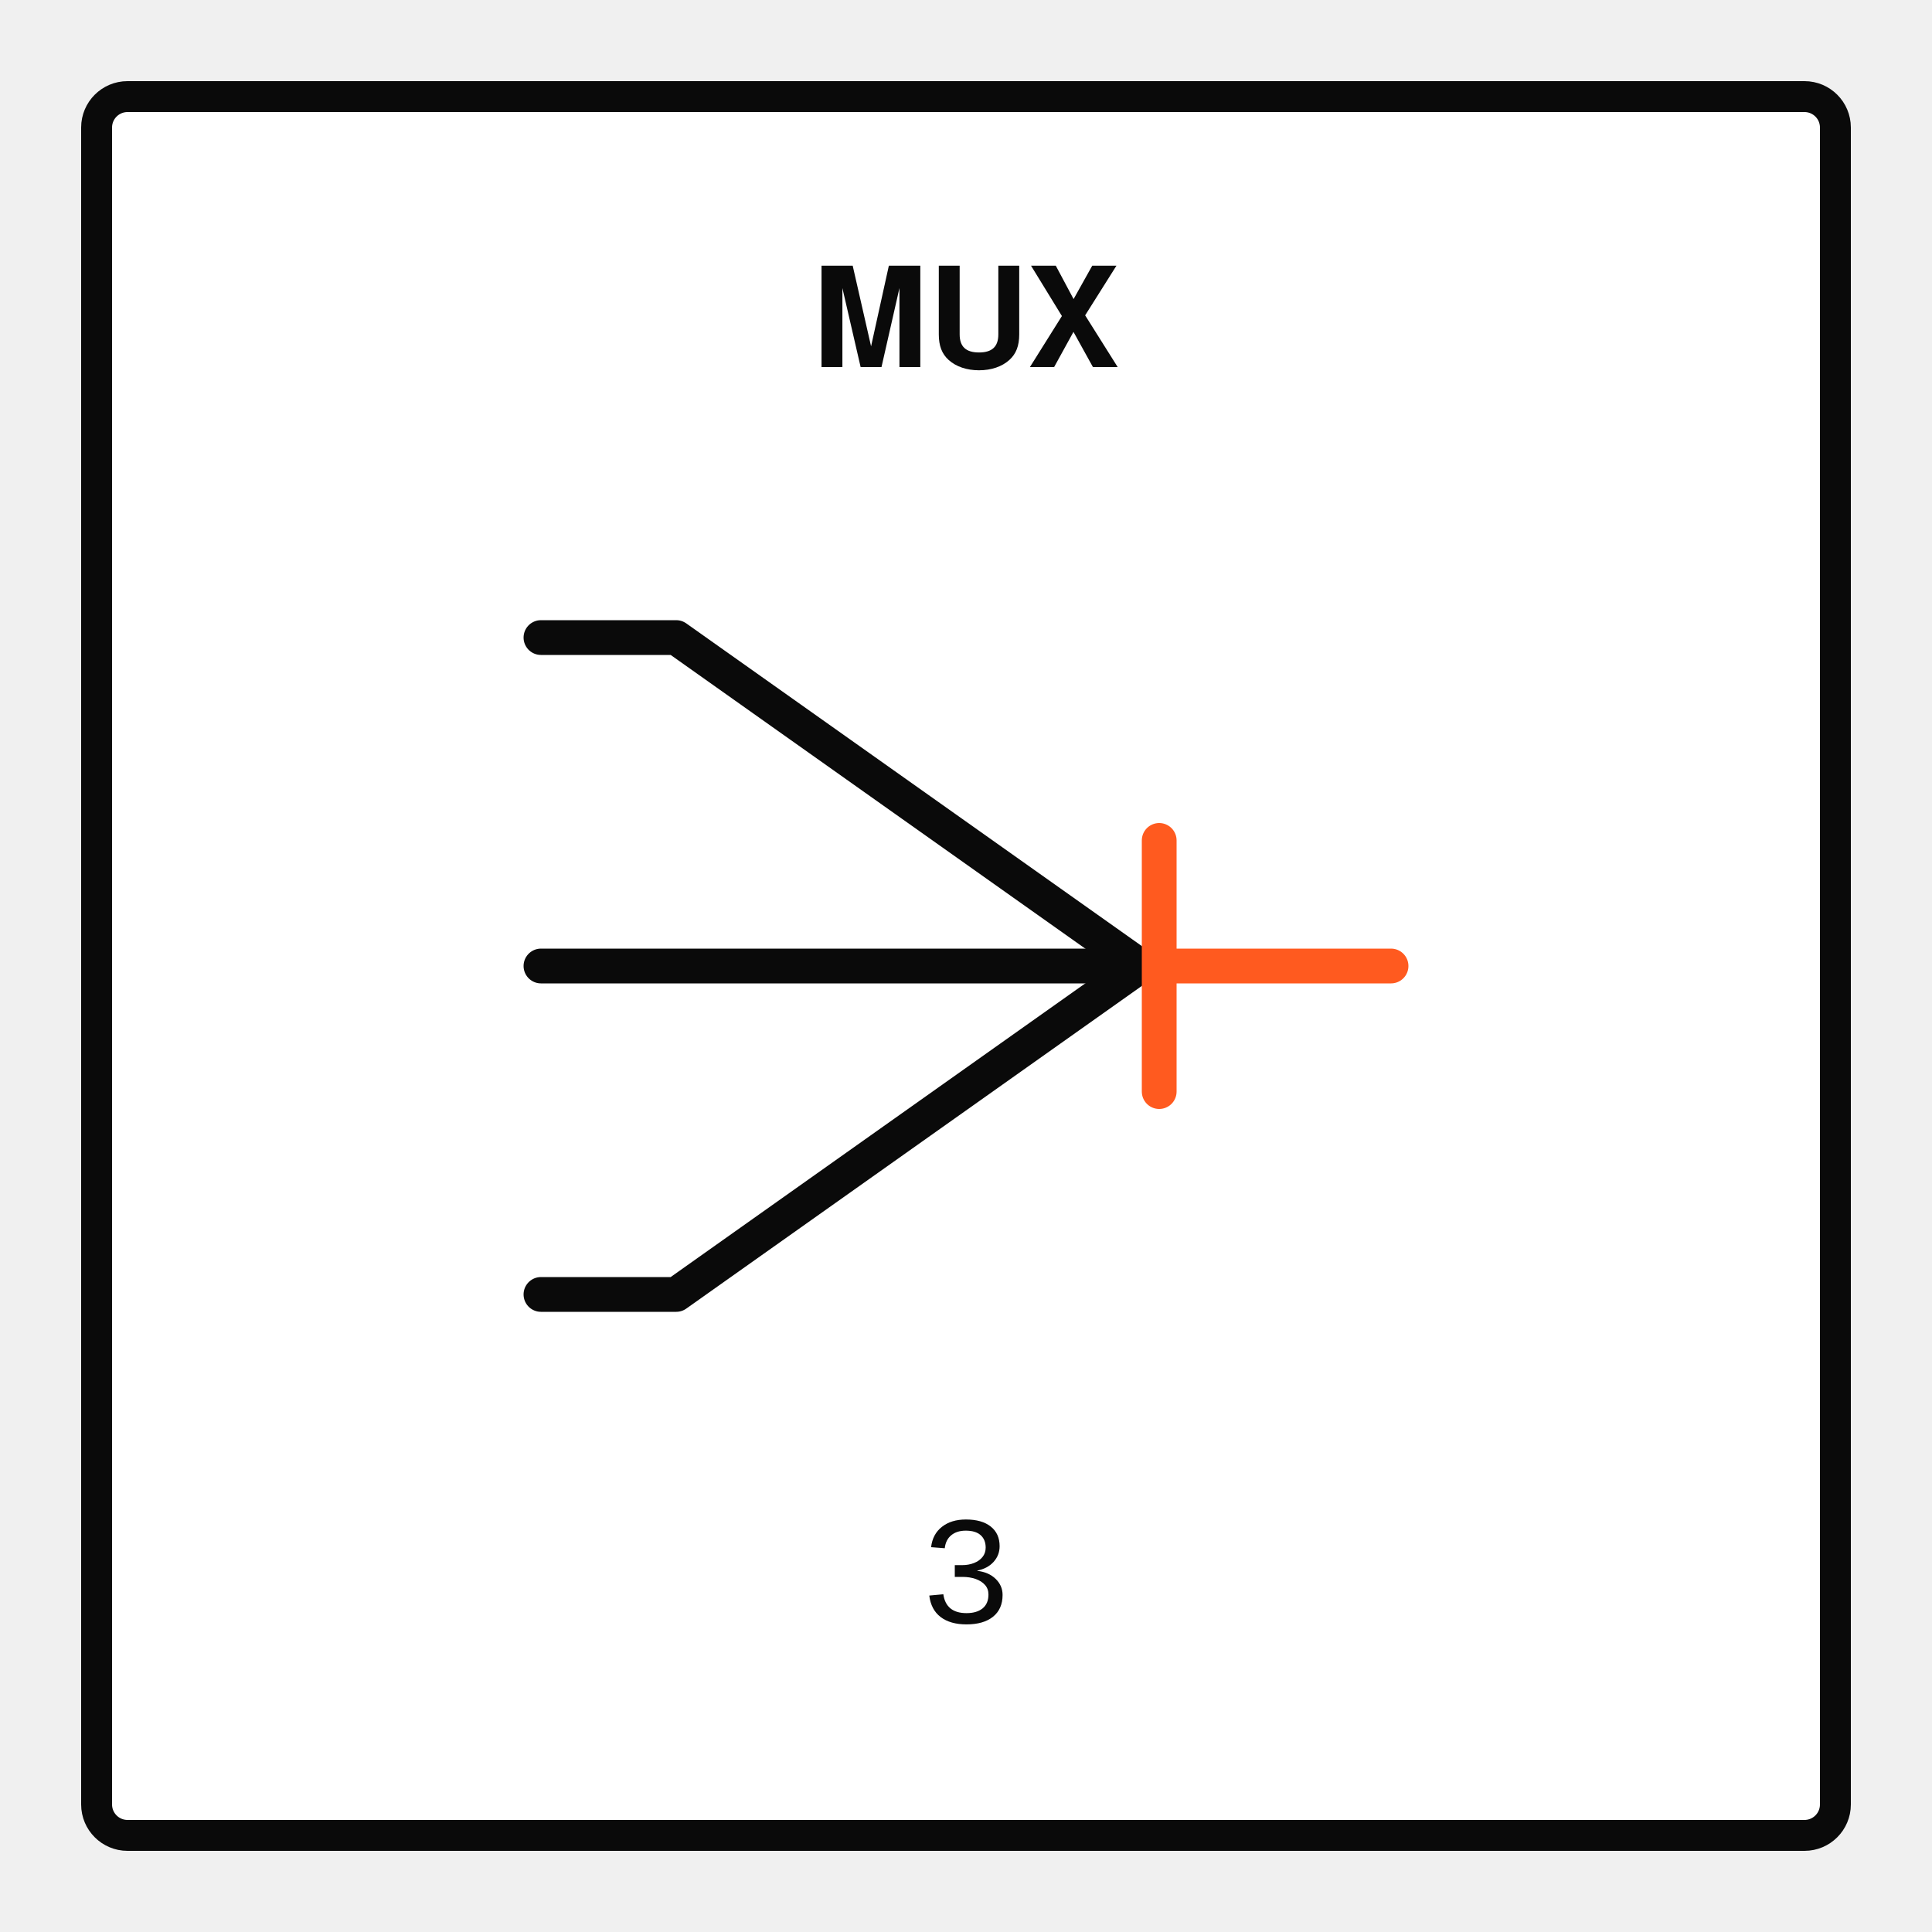
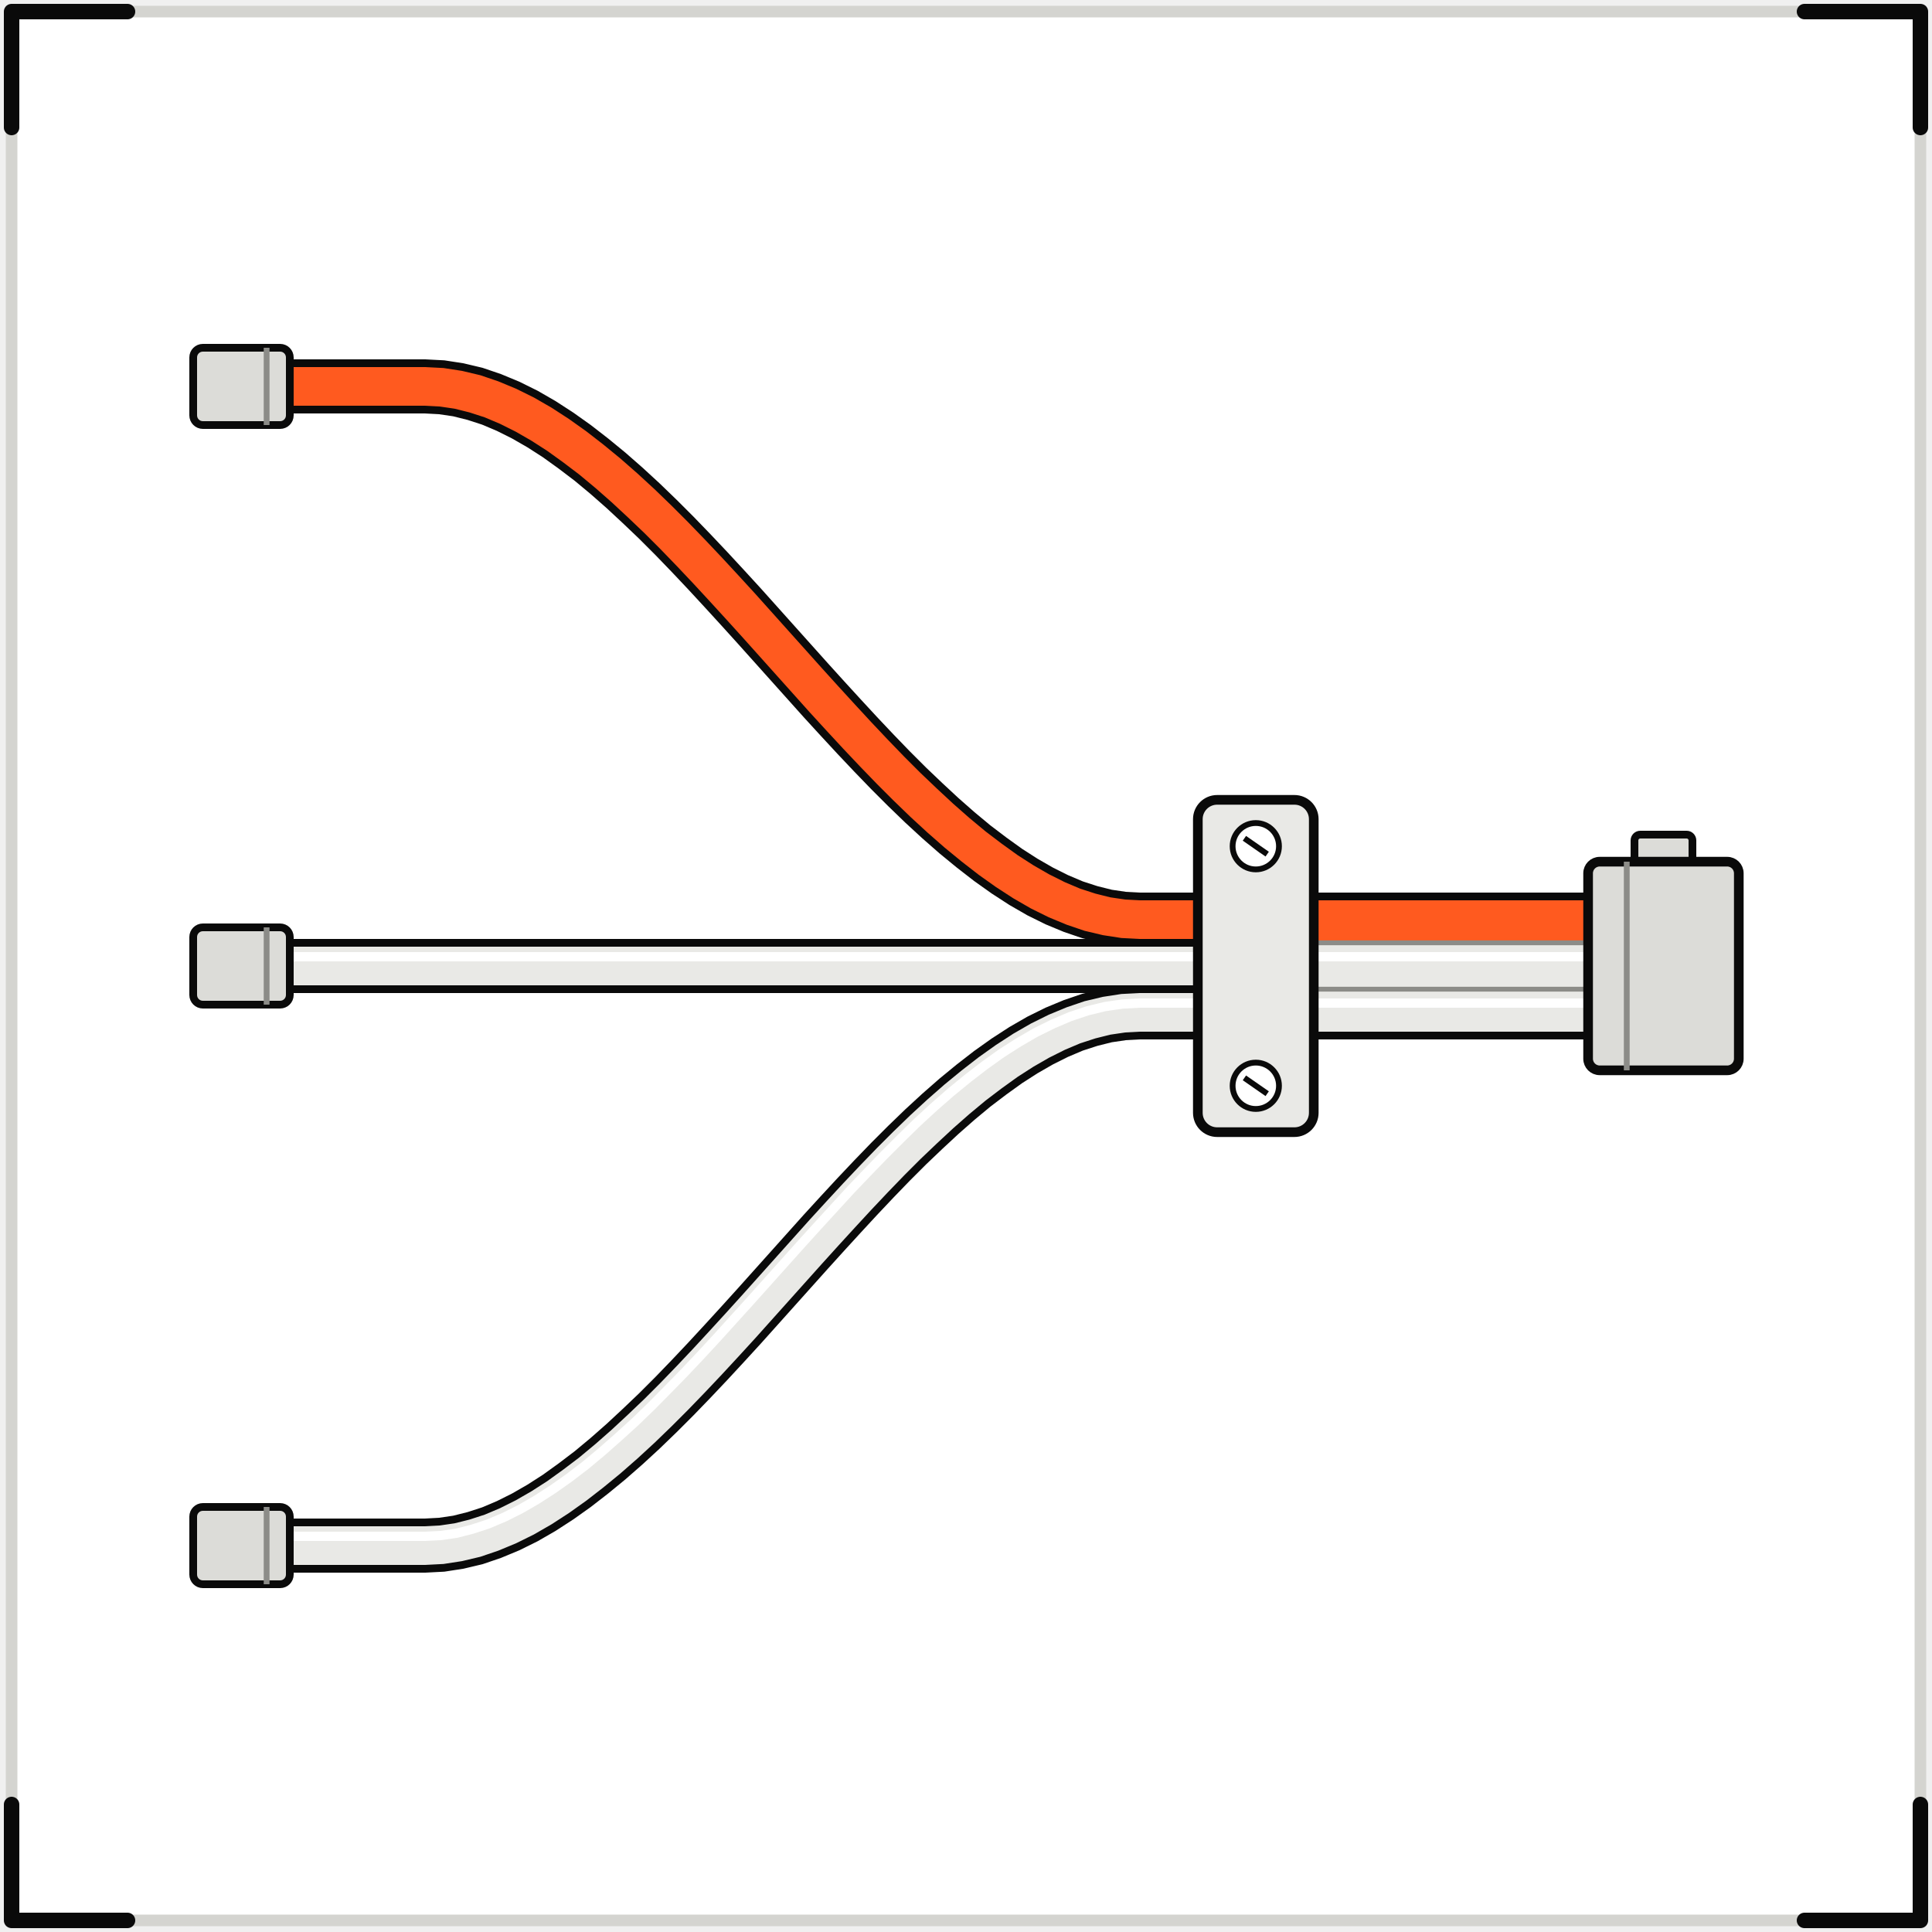
- <svg xmlns="http://www.w3.org/2000/svg" viewBox="0 0 1000 1000" width="1000" height="1000" role="img" aria-labelledby="title desc">
-   <rect x="50" y="50" width="900" height="900" rx="16" fill="#ffffff" stroke="#0a0a0a" stroke-width="16" />
-   <text x="500" y="190" text-anchor="middle" font-family="Helvetica, Arial, sans-serif" font-size="72" font-weight="600" fill="#0a0a0a">MUX</text>
-   <g fill="none" stroke="#0a0a0a" stroke-width="18" stroke-linecap="round" stroke-linejoin="round">
-     <g>
-       <path d="M 280 330 H 350 L 590 500" />
-       <path d="M 280 500 H 350 L 590 500" />
-       <path d="M 280 670 H 350 L 590 500" />
-       <path d="M 600 435 V 565 M 600 500 H 720" stroke="#ff5a1f" />
-     </g>
-   </g>
-   <text x="500" y="840" text-anchor="middle" font-family="'Courier New', monospace" font-size="80" fill="#0a0a0a">3</text>
+ <svg xmlns="http://www.w3.org/2000/svg" viewBox="0 0 1000 1000" width="1000" height="1000" fill="none">
+   <rect x="6" y="6" width="988" height="988" fill="#ffffff" stroke="#d4d4d0" stroke-width="6" />
+   <path d="M6 66V6H66M934 6H994V66M994 934V994H934M66 994H6V934" fill="none" stroke="#0a0a0a" stroke-width="8" stroke-linecap="round" stroke-linejoin="round" />
+   <path d="M100 188 L160 188 L220.1 188 L229.8 188.5 L239.5 190 L249.2 192.3 L258.6 195.5 L268 199.4 L277.3 204 L286.5 209.3 L295.6 215.2 L304.6 221.6 L313.5 228.5 L322.4 235.8 L331.3 243.6 L340.1 251.7 L348.9 260.2 L357.6 268.9 L366.3 277.9 L375 287.1 L383.7 296.5 L392.4 306 L401 315.6 L409.6 325.2 L418.2 334.8 L426.8 344.4 L435.4 353.9 L444 363.3 L452.5 372.5 L461 381.5 L469.5 390.3 L477.9 398.7 L486.4 406.8 L494.8 414.6 L503.1 421.9 L511.4 428.8 L519.7 435.1 L527.9 441 L536 446.2 L544 450.8 L552 454.8 L559.8 458.1 L567.5 460.6 L575.1 462.5 L582.6 463.6 L590.1 464 L620 464 L650 464 L650 488 L620 488 L589.9 488 L580.2 487.5 L570.5 486 L560.8 483.7 L551.4 480.5 L542 476.6 L532.7 472 L523.5 466.7 L514.4 460.8 L505.4 454.4 L496.5 447.5 L487.6 440.2 L478.7 432.4 L469.9 424.3 L461.1 415.8 L452.4 407.1 L443.7 398.1 L435 388.9 L426.3 379.5 L417.6 370 L409 360.4 L400.4 350.8 L391.8 341.2 L383.2 331.6 L374.6 322.1 L366 312.7 L357.5 303.5 L349 294.5 L340.5 285.7 L332.1 277.3 L323.6 269.2 L315.2 261.4 L306.9 254.1 L298.6 247.2 L290.3 240.9 L282.1 235 L274 229.8 L266 225.2 L258 221.2 L250.2 217.9 L242.5 215.4 L234.9 213.5 L227.4 212.4 L219.9 212 L160 212 L100 212 Z" fill="#e9e9e6" stroke="none" stroke-width="0" stroke-linecap="round" stroke-linejoin="round" />
+   <path d="M100 188 L160 188 L220.1 188 L229.8 188.5 L239.5 190 L249.2 192.3 L258.6 195.5 L268 199.4 L277.3 204 L286.5 209.3 L295.6 215.2 L304.6 221.6 L313.5 228.5 L322.4 235.8 L331.3 243.6 L340.1 251.7 L348.9 260.2 L357.6 268.9 L366.3 277.9 L375 287.1 L383.7 296.5 L392.4 306 L401 315.6 L409.6 325.2 L418.2 334.8 L426.8 344.4 L435.4 353.9 L444 363.3 L452.5 372.5 L461 381.5 L469.5 390.3 L477.9 398.7 L486.4 406.8 L494.8 414.6 L503.1 421.9 L511.4 428.8 L519.7 435.1 L527.9 441 L536 446.2 L544 450.8 L552 454.8 L559.8 458.1 L567.5 460.6 L575.1 462.5 L582.6 463.6 L590.1 464 L620 464 L650 464 L650 488 L620 488 L589.9 488 L580.2 487.5 L570.5 486 L560.8 483.7 L551.4 480.5 L542 476.6 L532.7 472 L523.5 466.7 L514.4 460.8 L505.4 454.4 L496.5 447.5 L487.6 440.2 L478.7 432.4 L469.9 424.3 L461.1 415.8 L452.4 407.1 L443.7 398.1 L435 388.9 L426.3 379.5 L417.6 370 L409 360.4 L400.4 350.8 L391.8 341.2 L383.2 331.6 L374.6 322.1 L366 312.7 L357.5 303.5 L349 294.5 L340.5 285.7 L332.1 277.3 L323.6 269.2 L315.2 261.4 L306.9 254.1 L298.6 247.2 L290.3 240.9 L282.1 235 L274 229.8 L266 225.2 L258 221.2 L250.2 217.9 L242.5 215.4 L234.9 213.5 L227.4 212.4 L219.9 212 L160 212 L100 212 Z" fill="#ff5a1f" stroke="none" stroke-width="0" stroke-linecap="round" stroke-linejoin="round" />
+   <path d="M100 188 L160 188 L220.1 188 L229.8 188.5 L239.5 190 L249.2 192.3 L258.6 195.5 L268 199.4 L277.3 204 L286.5 209.3 L295.6 215.2 L304.6 221.6 L313.5 228.5 L322.4 235.8 L331.3 243.6 L340.1 251.7 L348.9 260.2 L357.6 268.9 L366.3 277.9 L375 287.1 L383.7 296.5 L392.4 306 L401 315.6 L409.6 325.2 L418.2 334.8 L426.8 344.4 L435.4 353.9 L444 363.3 L452.5 372.5 L461 381.5 L469.5 390.3 L477.9 398.7 L486.4 406.8 L494.8 414.6 L503.1 421.9 L511.4 428.8 L519.7 435.1 L527.9 441 L536 446.2 L544 450.8 L552 454.8 L559.8 458.1 L567.5 460.6 L575.1 462.5 L582.6 463.6 L590.1 464 L620 464 L650 464" fill="none" stroke="#0a0a0a" stroke-width="4" stroke-linecap="round" stroke-linejoin="round" />
+   <path d="M100 212 L160 212 L219.9 212 L227.4 212.4 L234.9 213.5 L242.5 215.4 L250.2 217.9 L258 221.2 L266 225.2 L274 229.8 L282.1 235 L290.3 240.9 L298.6 247.2 L306.9 254.1 L315.2 261.4 L323.6 269.2 L332.1 277.3 L340.5 285.7 L349 294.5 L357.5 303.5 L366 312.7 L374.6 322.1 L383.2 331.6 L391.8 341.2 L400.4 350.8 L409 360.4 L417.6 370 L426.3 379.5 L435 388.9 L443.7 398.1 L452.4 407.1 L461.1 415.8 L469.9 424.3 L478.7 432.4 L487.6 440.2 L496.5 447.5 L505.4 454.4 L514.4 460.8 L523.5 466.7 L532.7 472 L542 476.6 L551.4 480.5 L560.8 483.7 L570.5 486 L580.2 487.5 L589.9 488 L620 488 L650 488" fill="none" stroke="#0a0a0a" stroke-width="4" stroke-linecap="round" stroke-linejoin="round" />
+   <path d="M100 488 L160 488 L220 488 L228.6 488 L237.2 488 L245.8 488 L254.4 488 L263 488 L271.6 488 L280.2 488 L288.8 488 L297.4 488 L306 488 L314.7 488 L323.3 488 L331.9 488 L340.5 488 L349.1 488 L357.7 488 L366.3 488 L374.9 488 L383.5 488 L392.1 488 L400.7 488 L409.3 488 L417.9 488 L426.5 488 L435.1 488 L443.7 488 L452.3 488 L460.9 488 L469.5 488 L478.1 488 L486.7 488 L495.3 488 L504 488 L512.6 488 L521.2 488 L529.8 488 L538.4 488 L547 488 L555.6 488 L564.2 488 L572.8 488 L581.4 488 L590 488 L620 488 L650 488 L650 512 L620 512 L590 512 L581.4 512 L572.8 512 L564.2 512 L555.6 512 L547 512 L538.4 512 L529.8 512 L521.2 512 L512.6 512 L504 512 L495.3 512 L486.7 512 L478.1 512 L469.5 512 L460.9 512 L452.3 512 L443.7 512 L435.1 512 L426.5 512 L417.9 512 L409.3 512 L400.7 512 L392.1 512 L383.5 512 L374.9 512 L366.3 512 L357.7 512 L349.1 512 L340.5 512 L331.9 512 L323.3 512 L314.7 512 L306 512 L297.4 512 L288.8 512 L280.2 512 L271.6 512 L263 512 L254.4 512 L245.8 512 L237.2 512 L228.6 512 L220 512 L160 512 L100 512 Z" fill="#e9e9e6" stroke="none" stroke-width="0" stroke-linecap="round" stroke-linejoin="round" />
+   <path d="M100 495.2 L160 495.2 L220 495.2 L228.6 495.2 L237.2 495.2 L245.8 495.2 L254.4 495.2 L263 495.2 L271.6 495.2 L280.2 495.2 L288.8 495.2 L297.4 495.2 L306 495.2 L314.7 495.2 L323.3 495.2 L331.9 495.2 L340.5 495.2 L349.1 495.2 L357.7 495.2 L366.3 495.2 L374.9 495.2 L383.5 495.2 L392.1 495.2 L400.7 495.2 L409.3 495.2 L417.9 495.2 L426.5 495.2 L435.1 495.2 L443.7 495.2 L452.3 495.2 L460.9 495.2 L469.5 495.2 L478.1 495.2 L486.7 495.2 L495.3 495.2 L504 495.2 L512.6 495.2 L521.2 495.2 L529.8 495.2 L538.4 495.2 L547 495.2 L555.6 495.2 L564.2 495.2 L572.8 495.2 L581.4 495.2 L590 495.2 L620 495.2 L650 495.2" fill="none" stroke="#ffffff" stroke-width="4.8" stroke-linecap="round" stroke-linejoin="round" />
+   <path d="M100 488 L160 488 L220 488 L228.6 488 L237.2 488 L245.8 488 L254.4 488 L263 488 L271.6 488 L280.2 488 L288.8 488 L297.4 488 L306 488 L314.7 488 L323.3 488 L331.9 488 L340.5 488 L349.1 488 L357.7 488 L366.3 488 L374.9 488 L383.5 488 L392.1 488 L400.7 488 L409.3 488 L417.9 488 L426.5 488 L435.1 488 L443.7 488 L452.3 488 L460.9 488 L469.5 488 L478.1 488 L486.7 488 L495.3 488 L504 488 L512.6 488 L521.2 488 L529.8 488 L538.4 488 L547 488 L555.6 488 L564.2 488 L572.8 488 L581.4 488 L590 488 L620 488 L650 488" fill="none" stroke="#0a0a0a" stroke-width="4" stroke-linecap="round" stroke-linejoin="round" />
+   <path d="M100 512 L160 512 L220 512 L228.6 512 L237.2 512 L245.8 512 L254.4 512 L263 512 L271.6 512 L280.2 512 L288.8 512 L297.4 512 L306 512 L314.7 512 L323.3 512 L331.9 512 L340.5 512 L349.1 512 L357.7 512 L366.3 512 L374.9 512 L383.5 512 L392.1 512 L400.7 512 L409.3 512 L417.9 512 L426.5 512 L435.1 512 L443.7 512 L452.3 512 L460.9 512 L469.5 512 L478.1 512 L486.7 512 L495.3 512 L504 512 L512.6 512 L521.2 512 L529.8 512 L538.4 512 L547 512 L555.6 512 L564.2 512 L572.8 512 L581.4 512 L590 512 L620 512 L650 512" fill="none" stroke="#0a0a0a" stroke-width="4" stroke-linecap="round" stroke-linejoin="round" />
+   <path d="M100 788 L160 788 L219.9 788 L227.4 787.6 L234.9 786.5 L242.5 784.6 L250.2 782.1 L258 778.8 L266 774.8 L274 770.2 L282.1 765 L290.3 759.1 L298.6 752.8 L306.9 745.9 L315.2 738.6 L323.6 730.8 L332.1 722.7 L340.5 714.3 L349 705.5 L357.5 696.5 L366 687.3 L374.6 677.9 L383.2 668.4 L391.8 658.8 L400.4 649.2 L409 639.6 L417.6 630 L426.3 620.5 L435 611.1 L443.7 601.9 L452.4 592.9 L461.1 584.2 L469.9 575.7 L478.7 567.6 L487.6 559.8 L496.5 552.5 L505.4 545.6 L514.4 539.2 L523.5 533.3 L532.7 528 L542 523.4 L551.4 519.5 L560.8 516.3 L570.5 514 L580.2 512.5 L589.9 512 L620 512 L650 512 L650 536 L620 536 L590.1 536 L582.6 536.4 L575.1 537.5 L567.5 539.4 L559.8 541.9 L552 545.2 L544 549.2 L536 553.8 L527.9 559 L519.7 564.9 L511.4 571.2 L503.1 578.1 L494.8 585.4 L486.4 593.2 L477.9 601.3 L469.5 609.7 L461 618.5 L452.5 627.5 L444 636.7 L435.4 646.1 L426.8 655.6 L418.2 665.2 L409.6 674.8 L401 684.4 L392.4 694 L383.7 703.5 L375 712.9 L366.3 722.1 L357.6 731.1 L348.9 739.8 L340.1 748.3 L331.3 756.4 L322.4 764.2 L313.5 771.5 L304.6 778.4 L295.6 784.8 L286.5 790.7 L277.3 796 L268 800.6 L258.6 804.5 L249.2 807.7 L239.5 810 L229.8 811.5 L220.1 812 L160 812 L100 812 Z" fill="#e9e9e6" stroke="none" stroke-width="0" stroke-linecap="round" stroke-linejoin="round" />
+   <path d="M100 795.2 L160 795.2 L220 795.2 L228.1 794.8 L236.3 793.6 L244.5 791.5 L252.7 788.8 L261 785.3 L269.4 781.1 L277.7 776.3 L286.1 770.9 L294.6 764.9 L303.1 758.4 L311.5 751.4 L320 743.9 L328.6 736.1 L337.1 727.9 L345.6 719.3 L354.2 710.5 L362.8 701.4 L371.3 692.2 L379.9 682.7 L388.5 673.2 L397.1 663.6 L405.7 654 L414.3 644.4 L423 634.8 L431.6 625.4 L440.2 616 L448.9 606.9 L457.5 598 L466.2 589.3 L474.8 580.9 L483.5 572.9 L492.2 565.3 L501 558.1 L509.7 551.4 L518.5 545.1 L527.3 539.5 L536.1 534.4 L545 530 L553.9 526.2 L562.9 523.2 L571.9 521 L580.9 519.7 L589.9 519.2 L620 519.2 L650 519.2" fill="none" stroke="#ffffff" stroke-width="4.8" stroke-linecap="round" stroke-linejoin="round" />
+   <path d="M100 788 L160 788 L219.9 788 L227.4 787.6 L234.9 786.5 L242.5 784.6 L250.2 782.1 L258 778.8 L266 774.8 L274 770.2 L282.1 765 L290.3 759.1 L298.6 752.8 L306.9 745.9 L315.2 738.6 L323.6 730.8 L332.1 722.7 L340.5 714.3 L349 705.5 L357.5 696.5 L366 687.3 L374.6 677.9 L383.2 668.4 L391.8 658.8 L400.4 649.2 L409 639.6 L417.6 630 L426.3 620.5 L435 611.1 L443.7 601.9 L452.4 592.9 L461.1 584.2 L469.9 575.7 L478.7 567.6 L487.6 559.8 L496.5 552.5 L505.4 545.6 L514.4 539.2 L523.5 533.3 L532.7 528 L542 523.4 L551.4 519.5 L560.8 516.3 L570.5 514 L580.2 512.5 L589.9 512 L620 512 L650 512" fill="none" stroke="#0a0a0a" stroke-width="4" stroke-linecap="round" stroke-linejoin="round" />
+   <path d="M100 812 L160 812 L220.1 812 L229.8 811.5 L239.5 810 L249.2 807.7 L258.6 804.5 L268 800.6 L277.3 796 L286.5 790.7 L295.6 784.8 L304.6 778.4 L313.5 771.5 L322.4 764.2 L331.3 756.4 L340.1 748.3 L348.9 739.8 L357.6 731.1 L366.3 722.1 L375 712.9 L383.7 703.5 L392.4 694 L401 684.4 L409.6 674.8 L418.2 665.2 L426.8 655.6 L435.4 646.1 L444 636.7 L452.5 627.5 L461 618.5 L469.5 609.7 L477.9 601.3 L486.4 593.2 L494.8 585.4 L503.1 578.1 L511.4 571.2 L519.7 564.9 L527.9 559 L536 553.8 L544 549.2 L552 545.2 L559.8 541.9 L567.5 539.4 L575.1 537.5 L582.6 536.4 L590.1 536 L620 536 L650 536" fill="none" stroke="#0a0a0a" stroke-width="4" stroke-linecap="round" stroke-linejoin="round" />
+   <path d="M648 464 L828 464 L828 536 L648 536 Z" fill="#e9e9e6" stroke="none" stroke-width="0" stroke-linecap="round" stroke-linejoin="round" />
+   <path d="M648 464 L828 464 L828 488 L648 488 Z" fill="#ff5a1f" stroke="none" stroke-width="0" stroke-linecap="round" stroke-linejoin="round" />
+   <path d="M648 495.2 L828 495.2" fill="none" stroke="#ffffff" stroke-width="4.8" stroke-linecap="round" stroke-linejoin="round" />
+   <path d="M648 519.2 L828 519.2" fill="none" stroke="#ffffff" stroke-width="4.8" stroke-linecap="round" stroke-linejoin="round" />
+   <path d="M648 488 L828 488" fill="none" stroke="#8c8c88" stroke-width="2.5" stroke-linecap="round" stroke-linejoin="round" />
+   <path d="M648 512 L828 512" fill="none" stroke="#8c8c88" stroke-width="2.5" stroke-linecap="round" stroke-linejoin="round" />
+   <path d="M648 464 L828 464" fill="none" stroke="#0a0a0a" stroke-width="4" stroke-linecap="round" stroke-linejoin="round" />
+   <path d="M648 536 L828 536" fill="none" stroke="#0a0a0a" stroke-width="4" stroke-linecap="round" stroke-linejoin="round" />
+   <rect x="100" y="180" width="50" height="40" rx="5" fill="#dcdcd8" stroke="#0a0a0a" stroke-width="4" />
+   <line x1="138" y1="180" x2="138" y2="220" stroke="#8c8c88" stroke-width="3" stroke-linecap="butt" />
+   <rect x="100" y="480" width="50" height="40" rx="5" fill="#dcdcd8" stroke="#0a0a0a" stroke-width="4" />
+   <line x1="138" y1="480" x2="138" y2="520" stroke="#8c8c88" stroke-width="3" stroke-linecap="butt" />
+   <rect x="100" y="780" width="50" height="40" rx="5" fill="#dcdcd8" stroke="#0a0a0a" stroke-width="4" />
+   <line x1="138" y1="780" x2="138" y2="820" stroke="#8c8c88" stroke-width="3" stroke-linecap="butt" />
+   <rect x="620" y="414" width="60" height="172" rx="10" fill="#e9e9e6" stroke="#0a0a0a" stroke-width="5" />
+   <circle cx="650" cy="438" r="12" fill="#ffffff" stroke="#0a0a0a" stroke-width="3" />
+   <line x1="644.1" y1="433.9" x2="655.9" y2="442.1" stroke="#0a0a0a" stroke-width="3" stroke-linecap="butt" />
+   <circle cx="650" cy="562" r="12" fill="#ffffff" stroke="#0a0a0a" stroke-width="3" />
+   <line x1="644.1" y1="557.9" x2="655.9" y2="566.1" stroke="#0a0a0a" stroke-width="3" stroke-linecap="butt" />
+   <rect x="846" y="432" width="30" height="18" rx="3" fill="#dcdcd8" stroke="#0a0a0a" stroke-width="4" />
+   <rect x="822" y="446" width="78" height="108" rx="6" fill="#dcdcd8" stroke="#0a0a0a" stroke-width="5" />
+   <line x1="842" y1="446" x2="842" y2="554" stroke="#8c8c88" stroke-width="3" stroke-linecap="butt" />
</svg>
